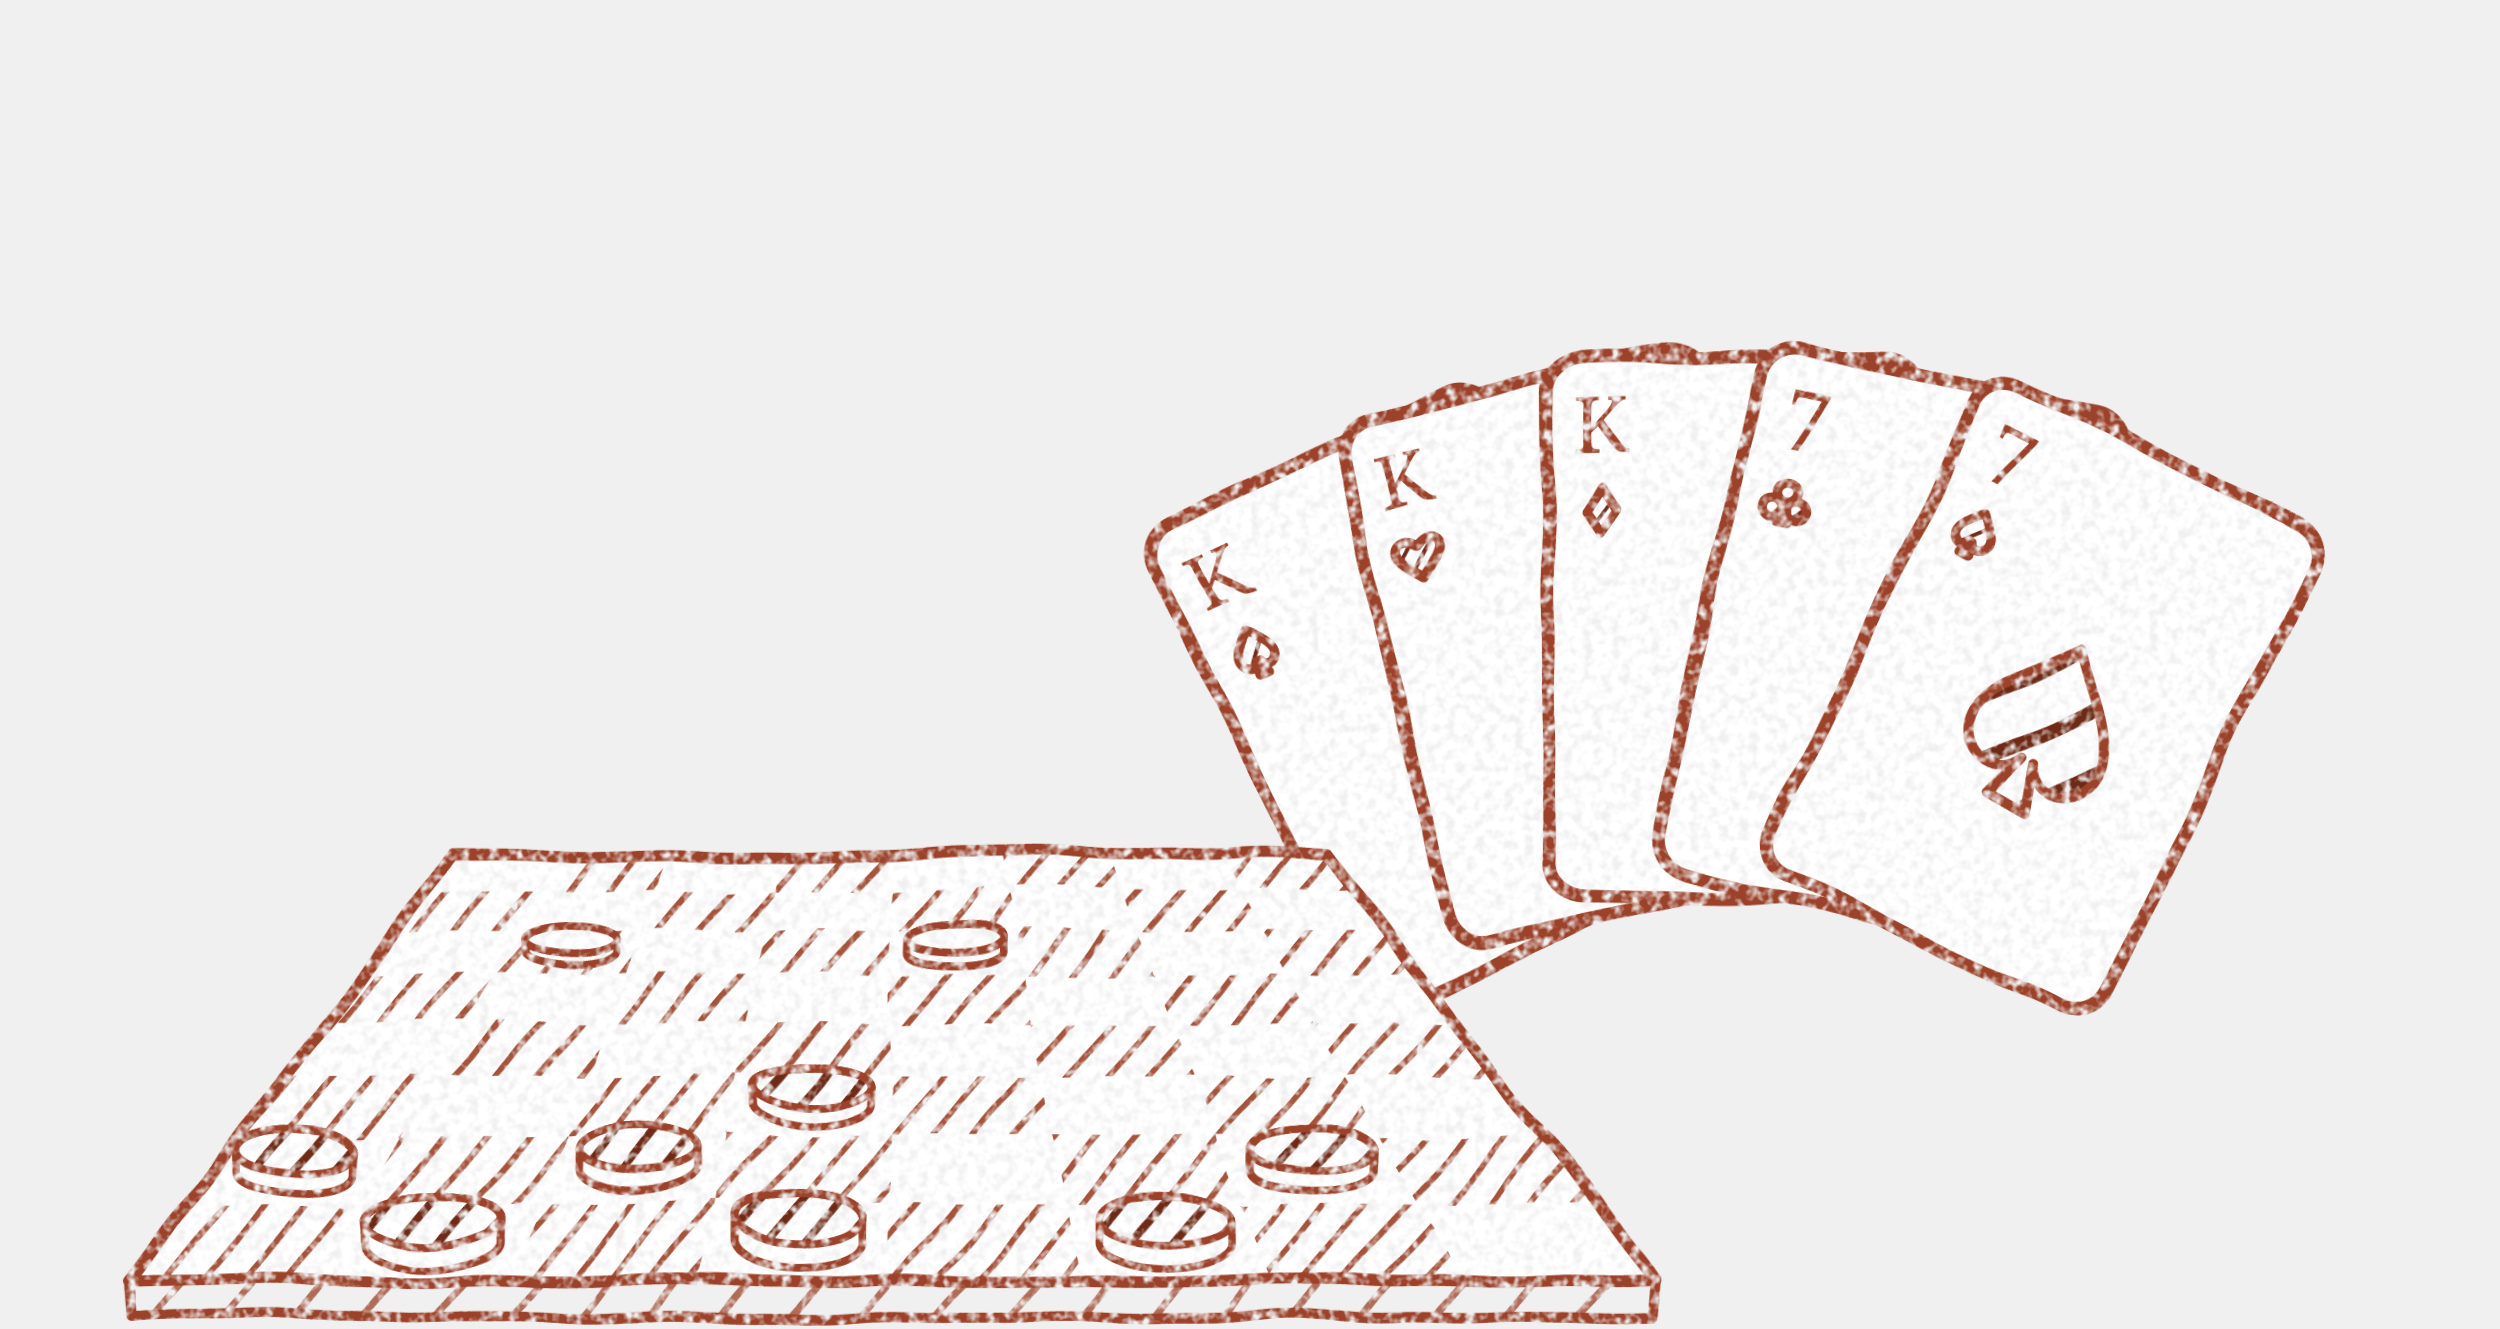
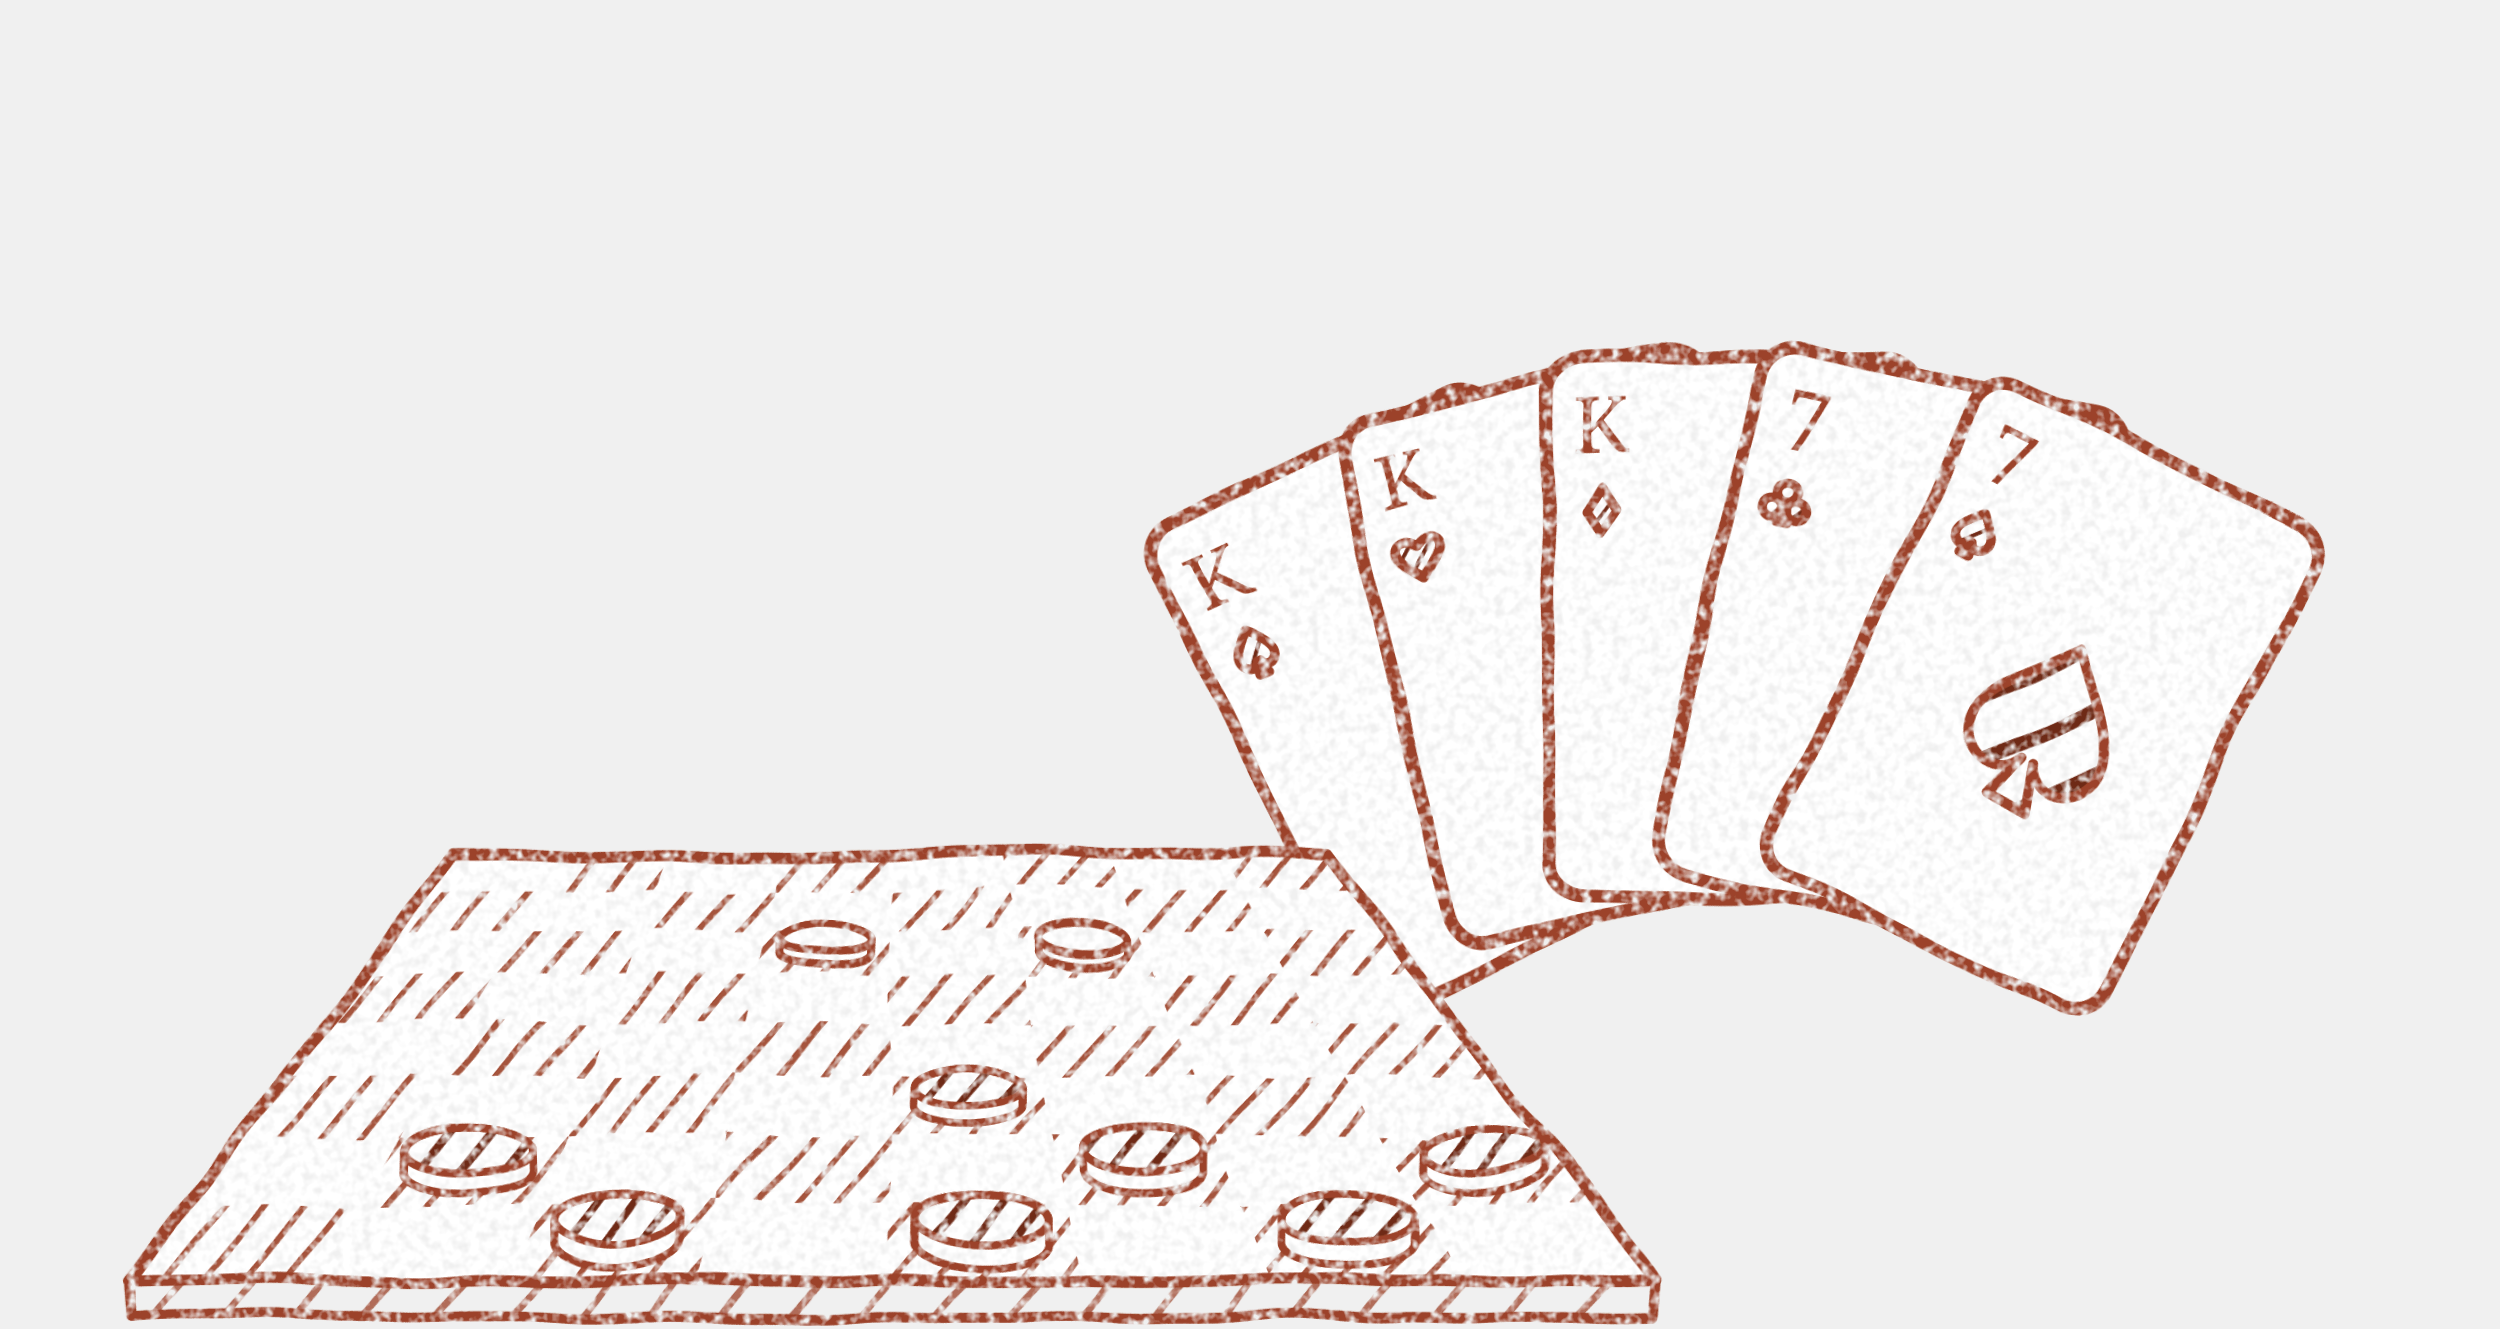
<svg xmlns="http://www.w3.org/2000/svg" viewBox="0 0 320 170" role="img" aria-label="Sketch of a checkerboard in front, with a full house in poker behind it">
  <style>.ink path, .ink rect, .ink ellipse, .ink polygon, .ink circle { vector-effect: non-scaling-stroke; }</style>
  <defs>
    <filter id="crayon" x="-5%" y="-5%" width="110%" height="110%">
      <feTurbulence type="fractalNoise" baseFrequency="0.05" numOctaves="2" seed="4" result="wob" />
      <feDisplacementMap in="SourceGraphic" in2="wob" scale="2.2" xChannelSelector="R" yChannelSelector="G" result="moved" />
      <feTurbulence type="fractalNoise" baseFrequency="0.8" numOctaves="2" seed="9" result="grain" />
      <feColorMatrix in="grain" type="matrix" values="0 0 0 0 0  0 0 0 0 0  0 0 0 0 0  -3 0 0 0 2.3" result="tooth" />
      <feComposite in="moved" in2="tooth" operator="in" />
    </filter>
    <pattern id="h-tight-46" width="4" height="4" patternUnits="userSpaceOnUse" patternTransform="rotate(40) scale(2.1739)">
      <line x1="0" y1="0" x2="0" y2="4" stroke="#6e2a17" stroke-width="2.0" opacity="1.0" />
    </pattern>
    <pattern id="h-light-78" width="7" height="7" patternUnits="userSpaceOnUse" patternTransform="rotate(40) scale(1.2821)">
      <line x1="0" y1="0" x2="0" y2="7" stroke="#9c4329" stroke-width="1.8" opacity="0.75" />
    </pattern>
    <pattern id="h-fine-78" width="4" height="4" patternUnits="userSpaceOnUse" patternTransform="rotate(40) scale(1.2821)">
      <line x1="0" y1="0" x2="0" y2="4" stroke="#9c4329" stroke-width="1.5" opacity="0.9" />
    </pattern>
    <pattern id="h-tight-78" width="4" height="4" patternUnits="userSpaceOnUse" patternTransform="rotate(40) scale(1.2821)">
      <line x1="0" y1="0" x2="0" y2="4" stroke="#6e2a17" stroke-width="2.0" opacity="1.0" />
    </pattern>
  </defs>
  <g class="ink" filter="url(#crayon)" fill="none" stroke="#9c4329" stroke-linecap="round" stroke-linejoin="round">
    <g transform="translate(222 170) scale(0.46)">
      <g transform="rotate(-26.0)">
        <rect x="-52.0" y="-270" width="104" height="150" rx="10" fill="#fff" stroke-width="1.7" />
        <text x="-37.0" y="-243" text-anchor="middle" font-family="Georgia, serif" font-size="22" fill="#9c4329" stroke="none">K</text>
        <path d="M0 -12 C -9 -3, -13 2, -9 7 C -6 10, -2 9, -1 6 L -3 13 L 3 13 L 1 6 C 2 9, 6 10, 9 7 C 13 2, 9 -3, 0 -12 Z" transform="translate(-37.0 -228) scale(0.5)" fill="url(#h-tight-46)" stroke-width="1.2" />
        <path d="M47.0 -262 L47.0 -128" stroke="#9c4329" stroke-width="3" opacity="0.18" />
      </g>
      <g transform="rotate(-13.0)">
        <rect x="-52.0" y="-270" width="104" height="150" rx="10" fill="#fff" stroke-width="1.7" />
        <text x="-37.0" y="-243" text-anchor="middle" font-family="Georgia, serif" font-size="22" fill="#9c4329" stroke="none">K</text>
        <path d="M0 11 C -6 5, -12 0, -12 -5 C -12 -10, -6 -12, 0 -6 C 6 -12, 12 -10, 12 -5 C 12 0, 6 5, 0 11 Z" transform="translate(-37.0 -228) scale(0.5)" fill="url(#h-tight-46)" stroke-width="1.2" />
        <path d="M47.0 -262 L47.0 -128" stroke="#9c4329" stroke-width="3" opacity="0.18" />
      </g>
      <g transform="rotate(0.0)">
        <rect x="-52.0" y="-270" width="104" height="150" rx="10" fill="#fff" stroke-width="1.7" />
        <text x="-37.0" y="-243" text-anchor="middle" font-family="Georgia, serif" font-size="22" fill="#9c4329" stroke="none">K</text>
        <path d="M0 -12 L 9 0 L 0 12 L -9 0 Z" transform="translate(-37.0 -228) scale(0.5)" fill="url(#h-tight-46)" stroke-width="1.2" />
        <path d="M47.0 -262 L47.0 -128" stroke="#9c4329" stroke-width="3" opacity="0.18" />
      </g>
      <g transform="rotate(13.0)">
        <rect x="-52.0" y="-270" width="104" height="150" rx="10" fill="#fff" stroke-width="1.7" />
        <text x="-37.0" y="-243" text-anchor="middle" font-family="Georgia, serif" font-size="22" fill="#9c4329" stroke="none">7</text>
        <path d="M-1 3 L -3 12 L 3 12 L 1 3 Z M0 -11 a5.5 5.5 0 1 0 0.01 0 Z M-6.5 -1 a5.5 5.5 0 1 0 0.01 0 Z M6.5 -1 a5.5 5.5 0 1 0 0.01 0 Z" transform="translate(-37.0 -228) scale(0.5)" fill="url(#h-tight-46)" stroke-width="1.2" />
        <path d="M47.0 -262 L47.0 -128" stroke="#9c4329" stroke-width="3" opacity="0.18" />
      </g>
      <g transform="rotate(26.0)">
        <rect x="-52.0" y="-270" width="104" height="150" rx="10" fill="#fff" stroke-width="1.7" />
        <text x="-37.0" y="-243" text-anchor="middle" font-family="Georgia, serif" font-size="22" fill="#9c4329" stroke="none">7</text>
        <path d="M0 -12 C -9 -3, -13 2, -9 7 C -6 10, -2 9, -1 6 L -3 13 L 3 13 L 1 6 C 2 9, 6 10, 9 7 C 13 2, 9 -3, 0 -12 Z" transform="translate(-37.0 -228) scale(0.5)" fill="url(#h-tight-46)" stroke-width="1.2" />
        <path d="M0 -12 C -9 -3, -13 2, -9 7 C -6 10, -2 9, -1 6 L -3 13 L 3 13 L 1 6 C 2 9, 6 10, 9 7 C 13 2, 9 -3, 0 -12 Z" transform="translate(4 -189.0) scale(1.9)" fill="url(#h-tight-46)" stroke-width="1.3" />
      </g>
    </g>
    <g transform="translate(114 164) scale(0.78)">
      <path d="M-125 0 L-125 6 L125 6 L125 0" fill="url(#h-light-78)" stroke-width="1.3" />
      <path d="M-125 0 L125 0 L72 -70 L-72 -70 Z" fill="#fff" stroke-width="1.5" />
      <path d="M-125.0 -0.0 L-93.8 -0.0 L-86.5 -12.7 L-115.4 -12.7 Z M-62.5 -0.0 L-31.2 -0.0 L-28.8 -12.7 L-57.7 -12.7 Z M0.0 -0.0 L31.2 -0.0 L28.8 -12.7 L0.0 -12.7 Z M62.5 -0.0 L93.8 -0.0 L86.5 -12.7 L57.7 -12.7 Z M-86.5 -12.7 L-57.7 -12.7 L-53.5 -23.8 L-80.2 -23.8 Z M-28.8 -12.7 L0.0 -12.7 L0.0 -23.8 L-26.7 -23.8 Z M28.8 -12.7 L57.7 -12.7 L53.5 -23.8 L26.7 -23.8 Z M86.5 -12.7 L115.4 -12.7 L106.9 -23.8 L80.2 -23.8 Z M-106.9 -23.8 L-80.2 -23.8 L-74.6 -33.7 L-99.5 -33.7 Z M-53.5 -23.8 L-26.7 -23.8 L-24.9 -33.7 L-49.7 -33.7 Z M0.0 -23.8 L26.7 -23.8 L24.9 -33.7 L0.0 -33.7 Z M53.5 -23.8 L80.2 -23.8 L74.6 -33.7 L49.7 -33.7 Z M-74.6 -33.7 L-49.7 -33.7 L-46.4 -42.5 L-69.6 -42.5 Z M-24.9 -33.7 L0.0 -33.7 L0.0 -42.5 L-23.2 -42.5 Z M24.9 -33.7 L49.7 -33.7 L46.4 -42.5 L23.2 -42.5 Z M74.6 -33.7 L99.5 -33.7 L92.8 -42.5 L69.6 -42.5 Z M-92.8 -42.5 L-69.6 -42.5 L-65.1 -50.5 L-86.8 -50.5 Z M-46.4 -42.5 L-23.2 -42.5 L-21.7 -50.5 L-43.4 -50.5 Z M0.0 -42.5 L23.2 -42.5 L21.7 -50.5 L0.0 -50.5 Z M46.4 -42.5 L69.6 -42.5 L65.1 -50.5 L43.4 -50.5 Z M-65.1 -50.5 L-43.4 -50.5 L-40.7 -57.6 L-61.0 -57.6 Z M-21.7 -50.5 L0.0 -50.5 L0.0 -57.6 L-20.3 -57.6 Z M21.7 -50.5 L43.4 -50.5 L40.7 -57.6 L20.3 -57.6 Z M65.1 -50.5 L86.8 -50.5 L81.4 -57.6 L61.0 -57.6 Z M-81.4 -57.6 L-61.0 -57.6 L-57.4 -64.1 L-76.5 -64.1 Z M-40.7 -57.6 L-20.3 -57.6 L-19.1 -64.1 L-38.2 -64.1 Z M0.0 -57.6 L20.3 -57.6 L19.1 -64.1 L0.0 -64.1 Z M40.7 -57.6 L61.0 -57.6 L57.4 -64.1 L38.2 -64.1 Z M-57.4 -64.1 L-38.2 -64.1 L-36.0 -70.0 L-54.0 -70.0 Z M-19.1 -64.1 L0.0 -64.1 L0.0 -70.0 L-18.0 -70.0 Z M19.1 -64.1 L38.2 -64.1 L36.0 -70.0 L18.0 -70.0 Z M57.4 -64.1 L76.5 -64.1 L72.0 -70.0 L54.0 -70.0 Z" stroke="none" fill="url(#h-fine-78)" />
-       <path d="M-85.9 -6.3 L-85.9 -10.2 A10.8 4.1 0 0 1 -64.3 -10.2 L-64.3 -6.3 A10.8 4.1 0 0 1 -85.9 -6.3 Z" fill="#fff" stroke-width="1" />
-       <ellipse cx="-75.1" cy="-10.2" rx="10.8" ry="4.1" fill="url(#h-tight-78)" stroke-width="1" />
-       <path d="M-25.8 -6.3 L-25.8 -10.2 A10.8 4.1 0 0 1 -4.2 -10.2 L-4.2 -6.3 A10.8 4.1 0 0 1 -25.8 -6.3 Z" fill="#fff" stroke-width="1" />
-       <ellipse cx="-15.0" cy="-10.2" rx="10.8" ry="4.1" fill="url(#h-tight-78)" stroke-width="1" />
-       <path d="M34.3 -6.3 L34.3 -10.2 A10.8 4.1 0 0 1 55.9 -10.2 L55.9 -6.3 A10.8 4.1 0 0 1 34.3 -6.3 Z" fill="#fff" stroke-width="1" />
-       <ellipse cx="45.1" cy="-10.2" rx="10.8" ry="4.1" fill="url(#h-tight-78)" stroke-width="1" />
-       <path d="M-107.3 -18.3 L-107.3 -21.6 A10.0 3.6 0 0 1 -87.3 -21.6 L-87.3 -18.3 A10.0 3.6 0 0 1 -107.3 -18.3 Z" fill="#fff" stroke-width="1" />
-       <ellipse cx="-97.3" cy="-21.6" rx="10.0" ry="3.6" fill="url(#h-tight-78)" stroke-width="1" />
-       <path d="M-51.7 -18.3 L-51.7 -21.6 A10.0 3.6 0 0 1 -31.7 -21.6 L-31.7 -18.3 A10.0 3.6 0 0 1 -51.7 -18.3 Z" fill="#fff" stroke-width="1" />
-       <ellipse cx="-41.7" cy="-21.6" rx="10.0" ry="3.6" fill="url(#h-tight-78)" stroke-width="1" />
-       <path d="M59.5 -18.3 L59.5 -21.6 A10.0 3.6 0 0 1 79.5 -21.6 L79.5 -18.3 A10.0 3.6 0 0 1 59.5 -18.3 Z" fill="#fff" stroke-width="1" />
-       <ellipse cx="69.5" cy="-21.6" rx="10.0" ry="3.6" fill="url(#h-tight-78)" stroke-width="1" />
-       <path d="M-22.2 -28.8 L-22.2 -31.8 A9.3 3.2 0 0 1 -3.6 -31.8 L-3.6 -28.8 A9.3 3.2 0 0 1 -22.2 -28.8 Z" fill="#fff" stroke-width="1" />
-       <ellipse cx="-12.9" cy="-31.8" rx="9.3" ry="3.2" fill="url(#h-tight-78)" stroke-width="1" />
-       <path d="M2.9 -54.0 L2.9 -56.2 A7.6 2.3 0 0 1 18.1 -56.2 L18.1 -54.0 A7.6 2.3 0 0 1 2.9 -54.0 Z" fill="#fff" stroke-width="1" />
-       <ellipse cx="10.5" cy="-56.2" rx="7.6" ry="2.3" fill="#fff" stroke-width="1" />
-       <path d="M-60.1 -54.0 L-60.1 -56.2 A7.6 2.3 0 0 1 -45.0 -56.2 L-45.0 -54.0 A7.6 2.3 0 0 1 -60.1 -54.0 Z" fill="#fff" stroke-width="1" />
-       <ellipse cx="-52.6" cy="-56.2" rx="7.6" ry="2.3" fill="#fff" stroke-width="1" />
+       <path d="M64.3 -6.3 L64.3 -10.2 A10.8 4.1 0 0 1 85.9 -10.2 L85.9 -6.3 A10.8 4.1 0 0 1 64.3 -6.3 Z" fill="#fff" stroke-width="1" />
+       <ellipse cx="75.1" cy="-10.2" rx="10.8" ry="4.1" fill="url(#h-tight-78)" stroke-width="1" />
+       <path d="M4.2 -6.3 L4.2 -10.2 A10.8 4.1 0 0 1 25.8 -10.2 L25.8 -6.3 A10.8 4.1 0 0 1 4.2 -6.3 Z" fill="#fff" stroke-width="1" />
+       <ellipse cx="15.0" cy="-10.2" rx="10.8" ry="4.1" fill="url(#h-tight-78)" stroke-width="1" />
+       <path d="M-55.9 -6.3 L-55.9 -10.2 A10.8 4.1 0 0 1 -34.3 -10.2 L-34.3 -6.3 A10.8 4.1 0 0 1 -55.9 -6.3 Z" fill="#fff" stroke-width="1" />
+       <ellipse cx="-45.1" cy="-10.2" rx="10.8" ry="4.1" fill="url(#h-tight-78)" stroke-width="1" />
+       <path d="M87.3 -18.3 L87.3 -21.6 A10.0 3.6 0 0 1 107.3 -21.6 L107.3 -18.3 A10.0 3.6 0 0 1 87.3 -18.3 Z" fill="#fff" stroke-width="1" />
+       <ellipse cx="97.3" cy="-21.6" rx="10.0" ry="3.6" fill="url(#h-tight-78)" stroke-width="1" />
+       <path d="M31.7 -18.3 L31.7 -21.6 A10.0 3.6 0 0 1 51.7 -21.6 L51.7 -18.3 A10.0 3.6 0 0 1 31.7 -18.3 Z" fill="#fff" stroke-width="1" />
+       <ellipse cx="41.7" cy="-21.6" rx="10.0" ry="3.6" fill="url(#h-tight-78)" stroke-width="1" />
+       <path d="M-79.5 -18.3 L-79.5 -21.6 A10.0 3.6 0 0 1 -59.5 -21.6 L-59.5 -18.3 A10.0 3.6 0 0 1 -79.5 -18.3 Z" fill="#fff" stroke-width="1" />
+       <ellipse cx="-69.5" cy="-21.6" rx="10.0" ry="3.6" fill="url(#h-tight-78)" stroke-width="1" />
+       <path d="M3.6 -28.8 L3.6 -31.8 A9.3 3.2 0 0 1 22.2 -31.8 L22.2 -28.8 A9.3 3.2 0 0 1 3.6 -28.8 Z" fill="#fff" stroke-width="1" />
+       <ellipse cx="12.9" cy="-31.8" rx="9.3" ry="3.2" fill="url(#h-tight-78)" stroke-width="1" />
+       <path d="M-18.1 -54.0 L-18.1 -56.2 A7.6 2.3 0 0 1 -2.9 -56.2 L-2.9 -54.0 A7.6 2.3 0 0 1 -18.1 -54.0 Z" fill="#fff" stroke-width="1" />
+       <ellipse cx="-10.5" cy="-56.2" rx="7.6" ry="2.3" fill="#fff" stroke-width="1" />
+       <path d="M24.0 -54.0 L24.0 -56.2 A7.6 2.3 0 0 1 39.1 -56.2 L39.1 -54.0 A7.6 2.3 0 0 1 24.0 -54.0 Z" fill="#fff" stroke-width="1" />
+       <ellipse cx="31.5" cy="-56.2" rx="7.6" ry="2.3" fill="#fff" stroke-width="1" />
    </g>
  </g>
</svg>
